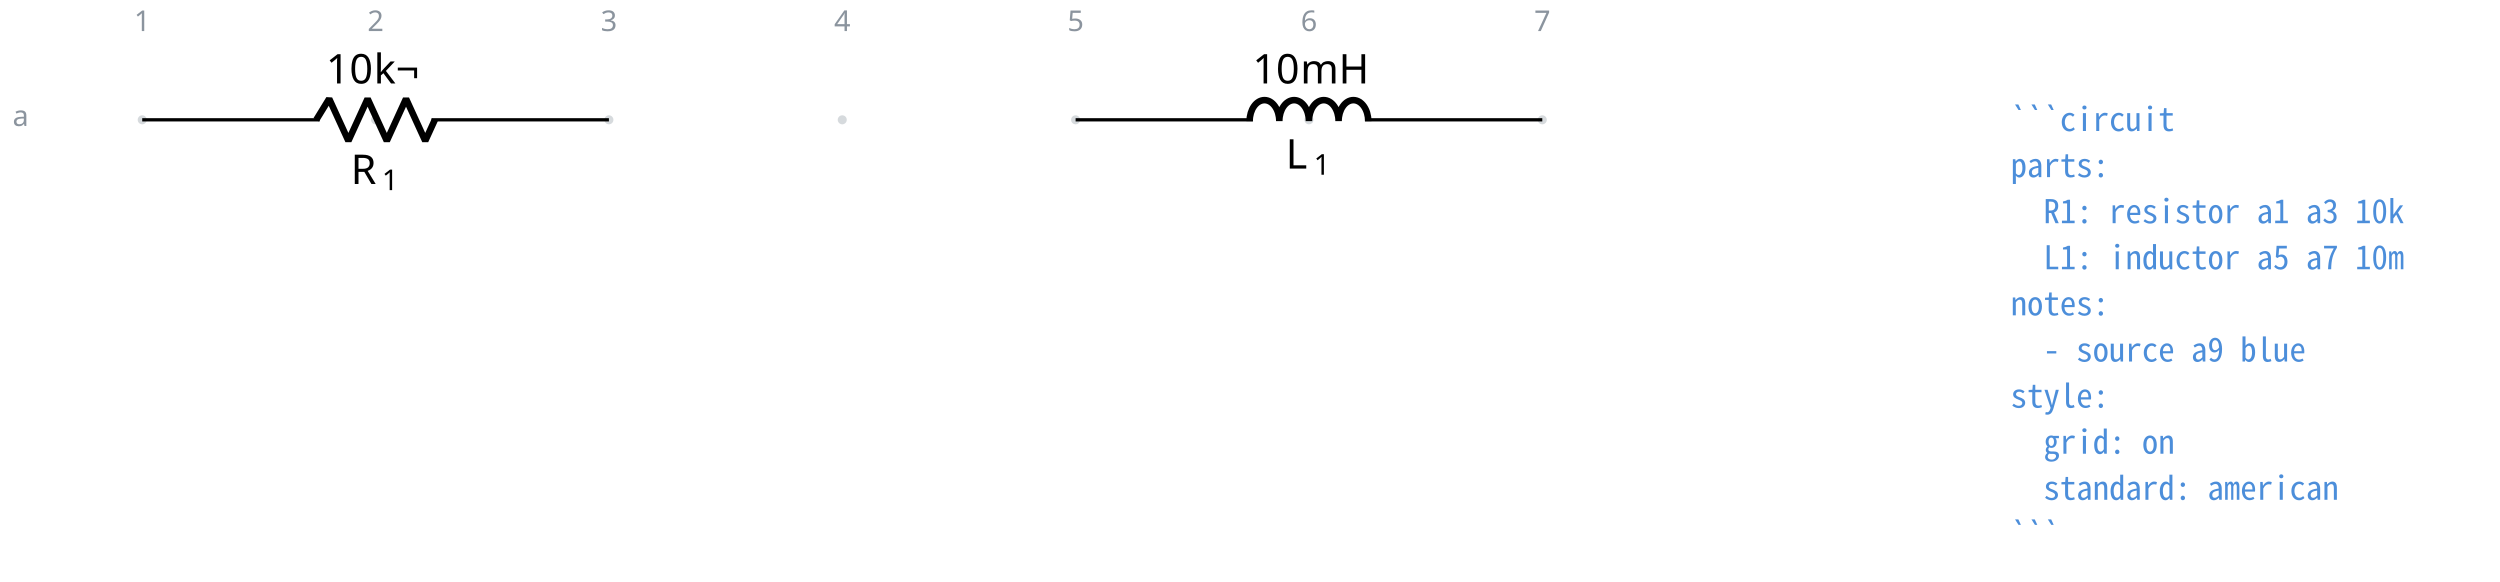
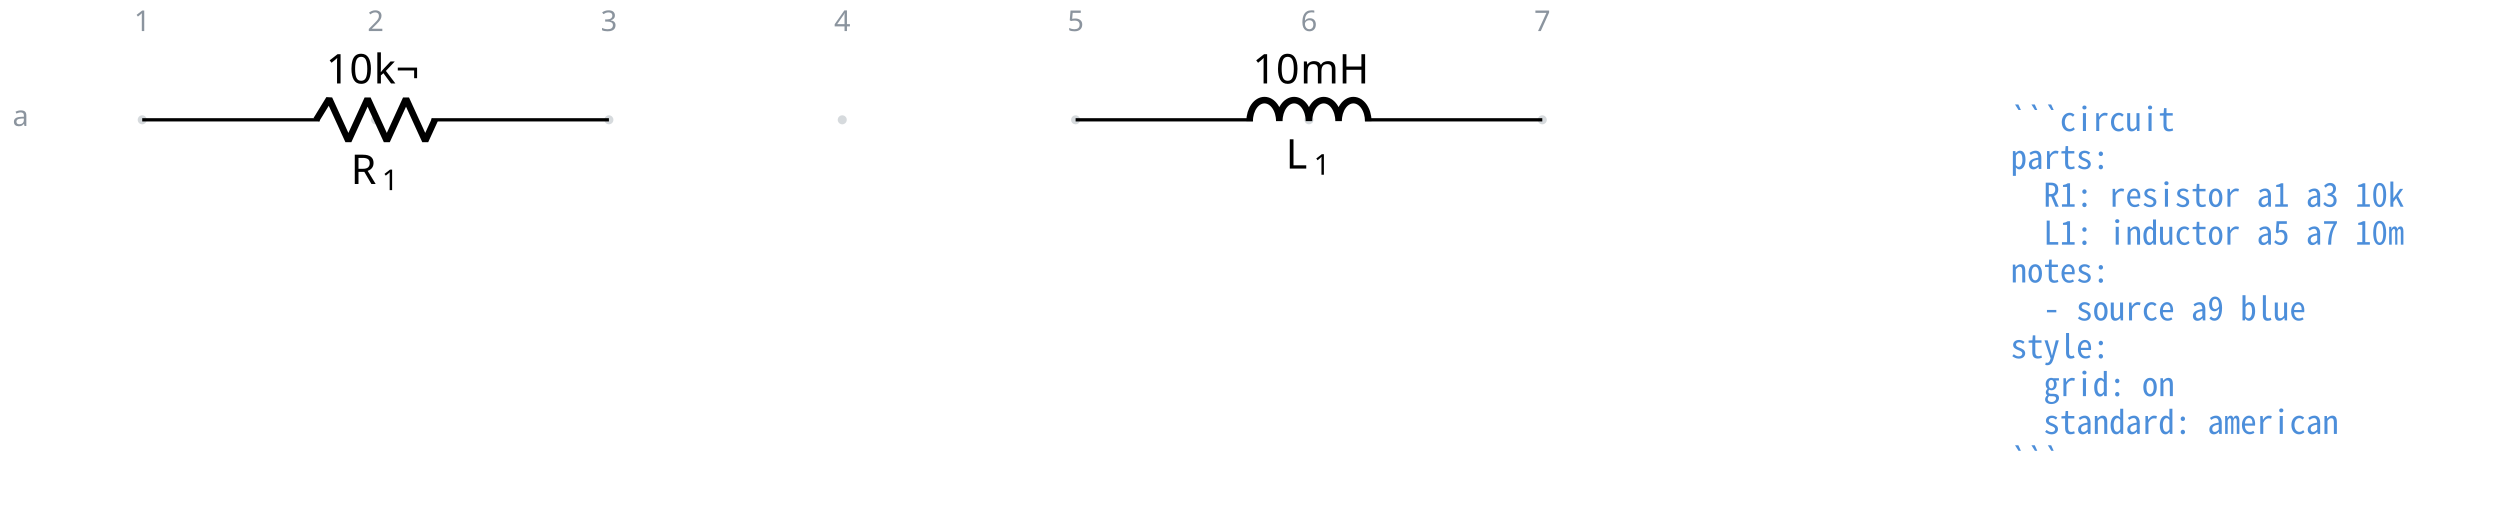
- <svg xmlns="http://www.w3.org/2000/svg" fill="currentColor" width="812.892" height="189.207" viewBox="-72 -72 609.669 141.906">
+ <svg xmlns="http://www.w3.org/2000/svg" fill="currentColor" width="812.892" height="165.117" viewBox="-72 -72 609.669 123.838">
  <g stroke="currentColor" stroke-miterlimit="10" stroke-width=".8">
    <path fill="#8b949e" fill-opacity=".35" stroke="none" stroke-opacity=".35" d="M-36.218-42.781a1.1 1.1 0 1 0-2.2 0 1.1 1.1 0 0 0 2.2 0M20.688-42.781a1.1 1.1 0 1 0-2.2 0 1.1 1.1 0 0 0 2.2 0M77.593-42.781a1.1 1.1 0 1 0-2.2 0 1.1 1.1 0 0 0 2.2 0M134.499-42.781a1.1 1.1 0 1 0-2.2 0 1.1 1.1 0 0 0 2.2 0M191.404-42.781a1.1 1.1 0 1 0-2.2 0 1.1 1.1 0 0 0 2.2 0M248.31-42.781a1.1 1.1 0 1 0-2.2 0 1.1 1.1 0 0 0 2.2 0M305.215-42.781a1.1 1.1 0 1 0-2.2 0 1.1 1.1 0 0 0 2.2 0m-1.1 0" />
    <g fill="#8b949e" stroke="#8b949e">
      <text x="-37.318" y="-42.781" fill="#8b949e" stroke="none" font-family="cmr7" font-size="7" transform="translate(-1.993 -21.645)">1</text>
    </g>
    <g fill="#8b949e" stroke="#8b949e">
      <text x="-37.318" y="-42.781" fill="#8b949e" stroke="none" font-family="cmr7" font-size="7" transform="translate(54.912 -21.645)">2</text>
    </g>
    <g fill="#8b949e" stroke="#8b949e">
      <text x="-37.318" y="-42.781" fill="#8b949e" stroke="none" font-family="cmr7" font-size="7" transform="translate(111.818 -21.645)">3</text>
    </g>
    <g fill="#8b949e" stroke="#8b949e">
      <text x="-37.318" y="-42.781" fill="#8b949e" stroke="none" font-family="cmr7" font-size="7" transform="translate(168.723 -21.645)">4</text>
    </g>
    <g fill="#8b949e" stroke="#8b949e">
      <text x="-37.318" y="-42.781" fill="#8b949e" stroke="none" font-family="cmr7" font-size="7" transform="translate(225.629 -21.645)">5</text>
    </g>
    <g fill="#8b949e" stroke="#8b949e">
      <text x="-37.318" y="-42.781" fill="#8b949e" stroke="none" font-family="cmr7" font-size="7" transform="translate(282.534 -21.645)">6</text>
    </g>
    <g fill="#8b949e" stroke="#8b949e">
      <text x="-37.318" y="-42.781" fill="#8b949e" stroke="none" font-family="cmr7" font-size="7" transform="translate(339.44 -21.645)">7</text>
    </g>
    <g fill="#8b949e" stroke="#8b949e">
      <text x="-37.318" y="-42.781" fill="#8b949e" stroke="none" font-family="cmr7" font-size="7" transform="translate(-31.62 1.507)">a</text>
    </g>
    <path fill="none" d="M-37.318-42.781h.4m-.4 0H5.93m27.315 0h43.248m-.4 0h.4" />
    <g stroke-linejoin="bevel" stroke-width="1.6">
      <path fill="none" d="m5.13-42.781 3.143-5.122L12.96-37.66l4.686-10.243L22.33-37.66l4.685-10.243 4.686 10.243 2.343-5.121" />
    </g>
    <g stroke="none">
      <text x="-37.318" y="-42.781" font-family="cmmi10" font-size="10" transform="translate(50.866 15.648)">R</text>
      <text x="-29.725" y="-41.281" font-family="cmr7" font-size="7" transform="translate(50.866 15.648)">1</text>
    </g>
    <g stroke="none" font-family="cmr10" font-size="10">
      <text x="-37.318" y="-42.781" transform="translate(44.822 -8.863)">10</text>
      <text x="-25.651" y="-42.781" transform="translate(44.822 -8.863)">k¬</text>
    </g>
    <path fill="none" d="M190.304-42.781h.4m-.4 0h43.248m27.315 0h43.248m-.4 0h.4" />
    <g stroke-linejoin="bevel" stroke-width="1.6">
      <path fill="none" d="M232.752-42.461c0-2.829 1.619-5.122 3.615-5.122s3.614 2.293 3.614 5.122c0-2.829 1.618-5.122 3.614-5.122 1.997 0 3.615 2.293 3.615 5.122 0-2.829 1.618-5.122 3.614-5.122s3.614 2.293 3.614 5.122c0-2.829 1.619-5.122 3.615-5.122s3.614 2.293 3.614 5.122" />
    </g>
    <g stroke="none">
      <text x="-37.318" y="-42.781" font-family="cmmi10" font-size="10" transform="translate(278.882 11.893)">L</text>
      <text x="-30.512" y="-41.281" font-family="cmr7" font-size="7" transform="translate(278.882 11.893)">1</text>
    </g>
    <g stroke="none" font-family="cmr10" font-size="10">
      <text x="-37.318" y="-42.781" transform="translate(270.777 -8.863)">10</text>
      <text x="-25.651" y="-42.781" transform="translate(270.777 -8.863)">mH</text>
    </g>
    <g>
      <text x="-37.318" y="-42.781" fill="#4c8eda" stroke="none" font-family="'Noto Sans Mono CJK JP',ui-monospace,'SFMono-Regular',Consolas,'Liberation Mono',monospace" font-size="8" transform="translate(455.644 2.733)" xml:space="preserve">```circuit</text>
    </g>
    <g>
-       <text x="-37.318" y="-42.781" fill="#4c8eda" stroke="none" font-family="'Noto Sans Mono CJK JP',ui-monospace,'SFMono-Regular',Consolas,'Liberation Mono',monospace" font-size="8" transform="translate(455.644 13.972)" xml:space="preserve">parts:</text>
+       <text x="-37.318" y="-42.781" fill="#4c8eda" stroke="none" font-family="'Noto Sans Mono CJK JP',ui-monospace,'SFMono-Regular',Consolas,'Liberation Mono',monospace" font-size="8" transform="translate(455.644 11.98)" xml:space="preserve">parts:</text>
    </g>
    <g>
-       <text x="-37.318" y="-42.781" fill="#4c8eda" stroke="none" font-family="'Noto Sans Mono CJK JP',ui-monospace,'SFMono-Regular',Consolas,'Liberation Mono',monospace" font-size="8" transform="translate(455.644 25.21)" xml:space="preserve">  R1: resistor a1 a3 10k</text>
+       <text x="-37.318" y="-42.781" fill="#4c8eda" stroke="none" font-family="'Noto Sans Mono CJK JP',ui-monospace,'SFMono-Regular',Consolas,'Liberation Mono',monospace" font-size="8" transform="translate(455.644 21.2)" xml:space="preserve">  R1: resistor a1 a3 10k</text>
    </g>
    <g>
-       <text x="-37.318" y="-42.781" fill="#4c8eda" stroke="none" font-family="'Noto Sans Mono CJK JP',ui-monospace,'SFMono-Regular',Consolas,'Liberation Mono',monospace" font-size="8" transform="translate(455.644 36.45)" xml:space="preserve">  L1: inductor a5 a7 10m</text>
+       <text x="-37.318" y="-42.781" fill="#4c8eda" stroke="none" font-family="'Noto Sans Mono CJK JP',ui-monospace,'SFMono-Regular',Consolas,'Liberation Mono',monospace" font-size="8" transform="translate(455.644 30.446)" xml:space="preserve">  L1: inductor a5 a7 10m</text>
    </g>
    <g>
-       <text x="-37.318" y="-42.781" fill="#4c8eda" stroke="none" font-family="'Noto Sans Mono CJK JP',ui-monospace,'SFMono-Regular',Consolas,'Liberation Mono',monospace" font-size="8" transform="translate(455.644 47.689)" xml:space="preserve">notes:</text>
+       <text x="-37.318" y="-42.781" fill="#4c8eda" stroke="none" font-family="'Noto Sans Mono CJK JP',ui-monospace,'SFMono-Regular',Consolas,'Liberation Mono',monospace" font-size="8" transform="translate(455.644 39.665)" xml:space="preserve">notes:</text>
    </g>
    <g>
-       <text x="-37.318" y="-42.781" fill="#4c8eda" stroke="none" font-family="'Noto Sans Mono CJK JP',ui-monospace,'SFMono-Regular',Consolas,'Liberation Mono',monospace" font-size="8" transform="translate(455.644 58.956)" xml:space="preserve">  - source a9 blue</text>
+       <text x="-37.318" y="-42.781" fill="#4c8eda" stroke="none" font-family="'Noto Sans Mono CJK JP',ui-monospace,'SFMono-Regular',Consolas,'Liberation Mono',monospace" font-size="8" transform="translate(455.644 48.912)" xml:space="preserve">  - source a9 blue</text>
    </g>
    <g>
-       <text x="-37.318" y="-42.781" fill="#4c8eda" stroke="none" font-family="'Noto Sans Mono CJK JP',ui-monospace,'SFMono-Regular',Consolas,'Liberation Mono',monospace" font-size="8" transform="translate(455.644 70.195)" xml:space="preserve">style:</text>
+       <text x="-37.318" y="-42.781" fill="#4c8eda" stroke="none" font-family="'Noto Sans Mono CJK JP',ui-monospace,'SFMono-Regular',Consolas,'Liberation Mono',monospace" font-size="8" transform="translate(455.644 58.131)" xml:space="preserve">style:</text>
    </g>
    <g>
-       <text x="-37.318" y="-42.781" fill="#4c8eda" stroke="none" font-family="'Noto Sans Mono CJK JP',ui-monospace,'SFMono-Regular',Consolas,'Liberation Mono',monospace" font-size="8" transform="translate(455.644 81.434)" xml:space="preserve">  grid: on</text>
+       <text x="-37.318" y="-42.781" fill="#4c8eda" stroke="none" font-family="'Noto Sans Mono CJK JP',ui-monospace,'SFMono-Regular',Consolas,'Liberation Mono',monospace" font-size="8" transform="translate(455.644 67.378)" xml:space="preserve">  grid: on</text>
    </g>
    <g>
-       <text x="-37.318" y="-42.781" fill="#4c8eda" stroke="none" font-family="'Noto Sans Mono CJK JP',ui-monospace,'SFMono-Regular',Consolas,'Liberation Mono',monospace" font-size="8" transform="translate(455.644 92.672)" xml:space="preserve">  standard: american</text>
+       <text x="-37.318" y="-42.781" fill="#4c8eda" stroke="none" font-family="'Noto Sans Mono CJK JP',ui-monospace,'SFMono-Regular',Consolas,'Liberation Mono',monospace" font-size="8" transform="translate(455.644 76.596)" xml:space="preserve">  standard: american</text>
    </g>
    <g>
-       <text x="-37.318" y="-42.781" fill="#4c8eda" stroke="none" font-family="'Noto Sans Mono CJK JP',ui-monospace,'SFMono-Regular',Consolas,'Liberation Mono',monospace" font-size="8" transform="translate(455.644 103.911)" xml:space="preserve">```</text>
+       <text x="-37.318" y="-42.781" fill="#4c8eda" stroke="none" font-family="'Noto Sans Mono CJK JP',ui-monospace,'SFMono-Regular',Consolas,'Liberation Mono',monospace" font-size="8" transform="translate(455.644 85.844)" xml:space="preserve">```</text>
    </g>
  </g>
</svg>
